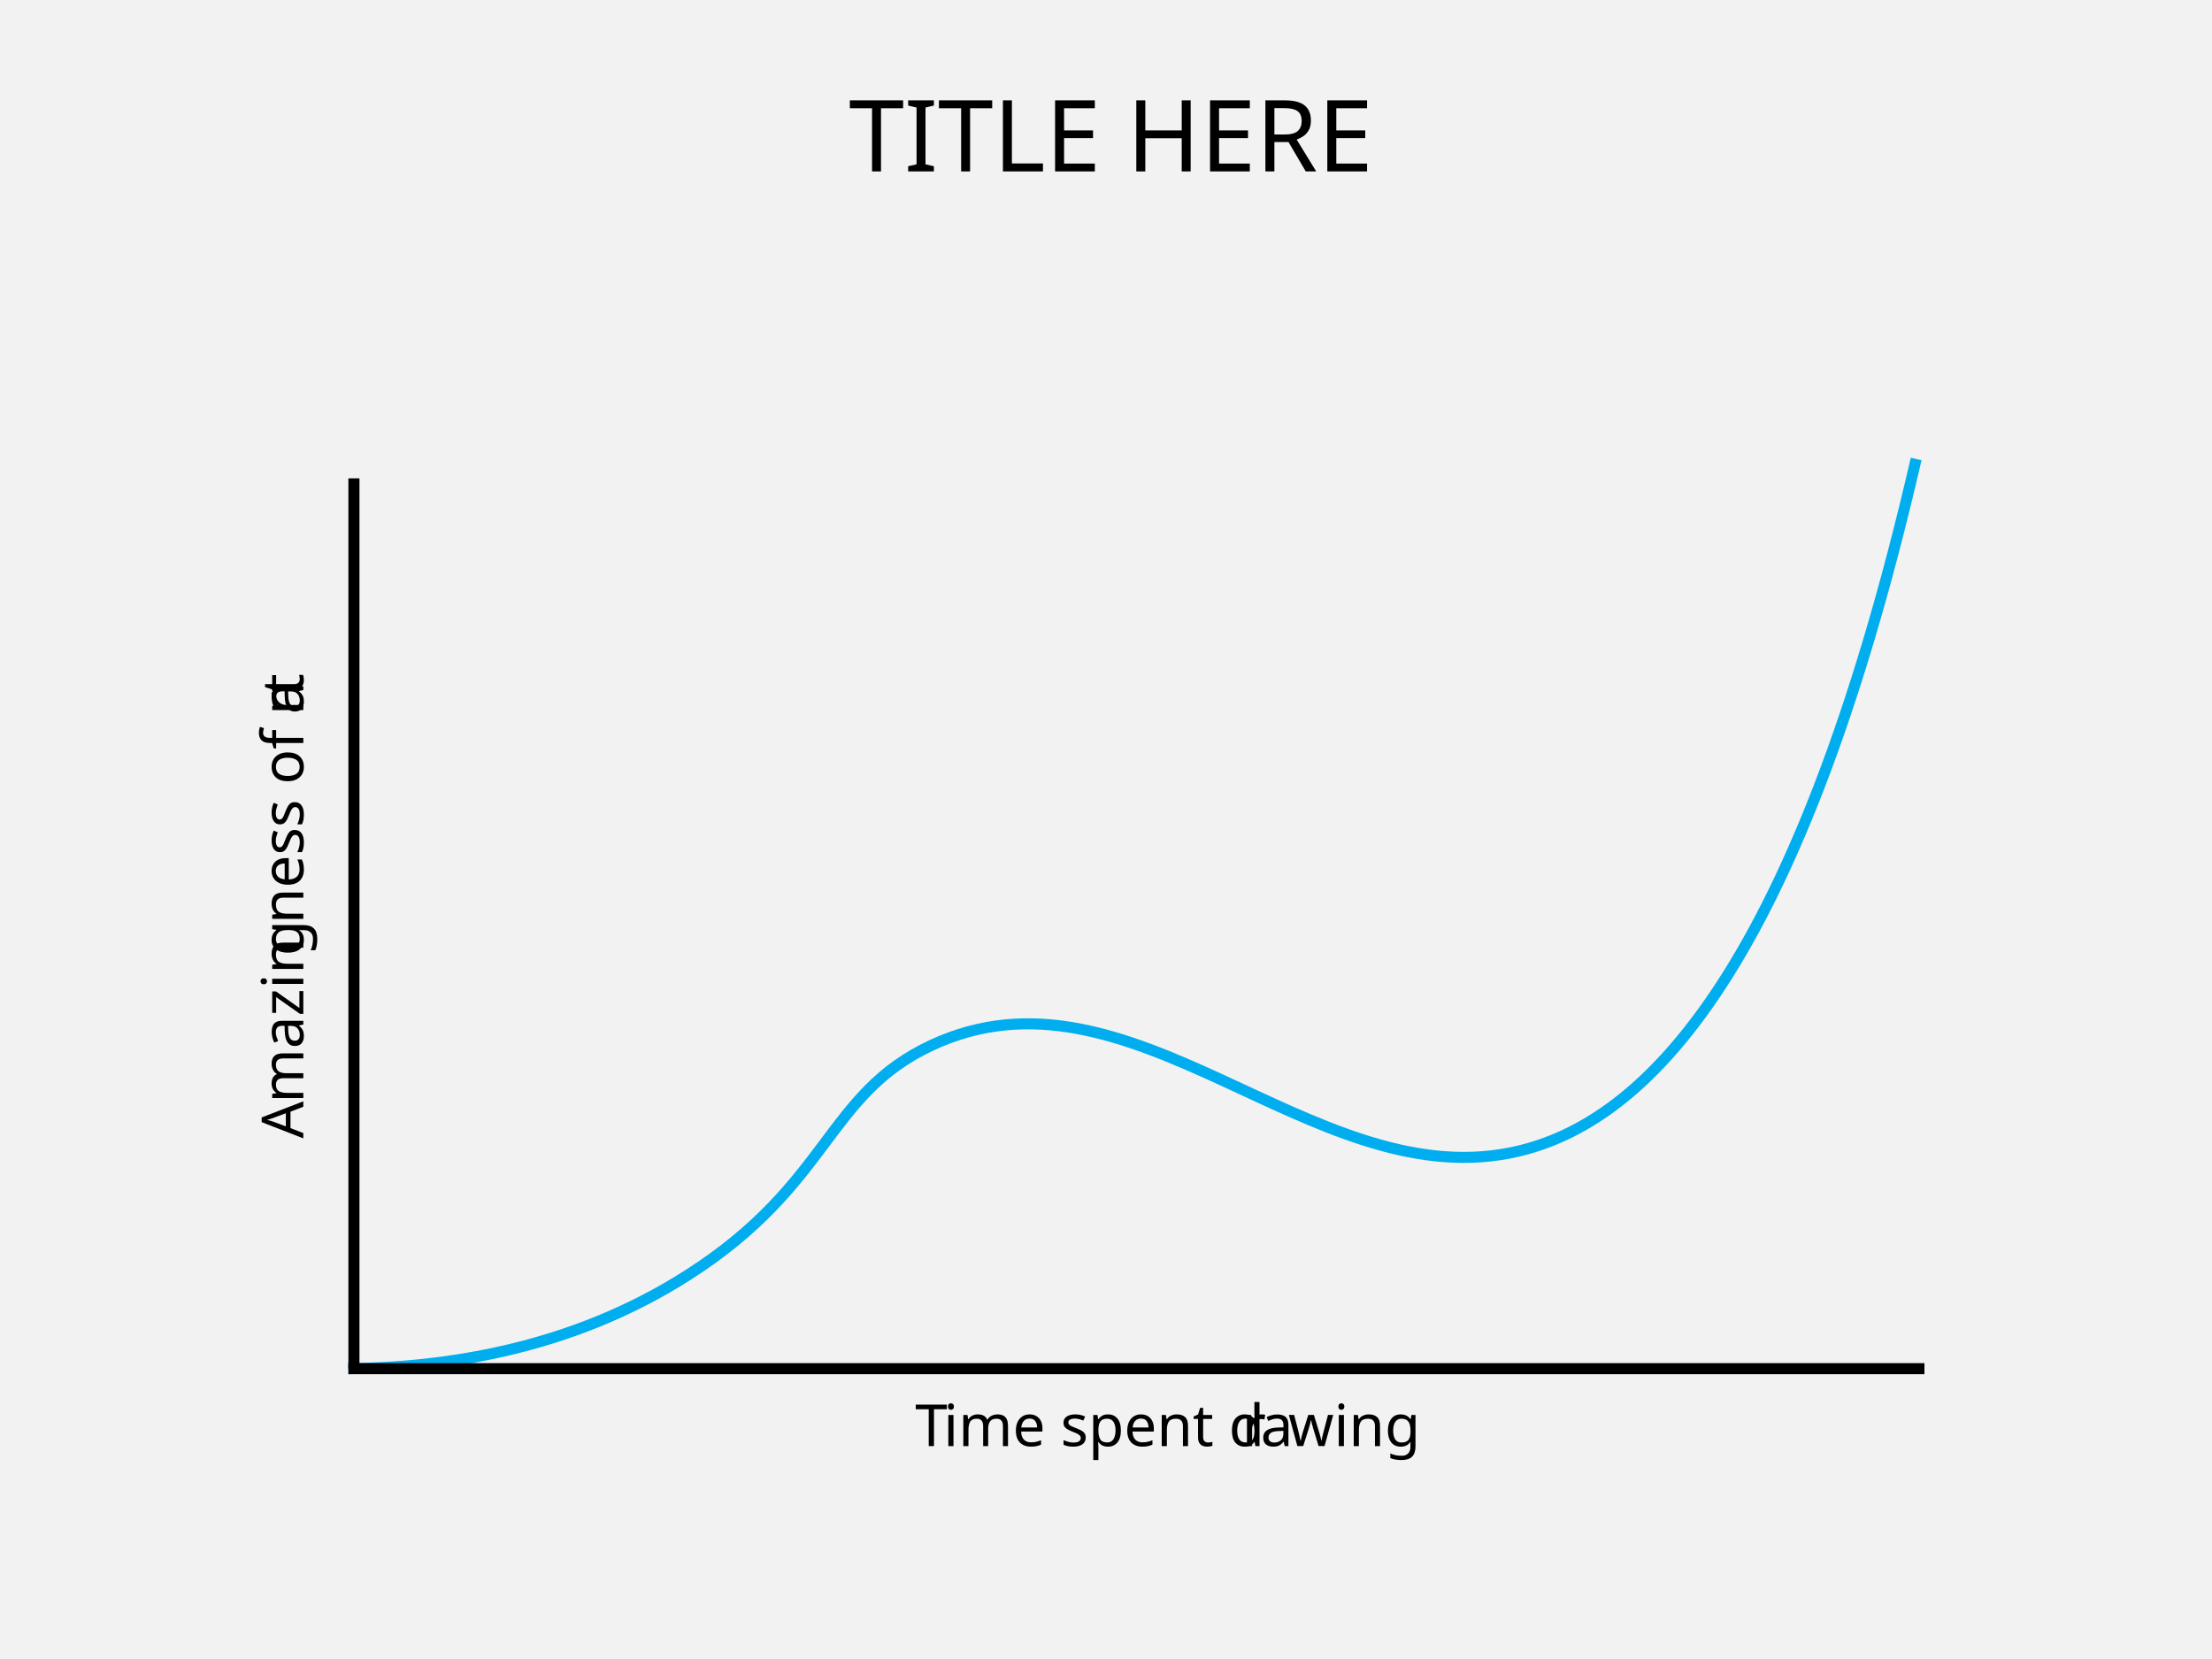
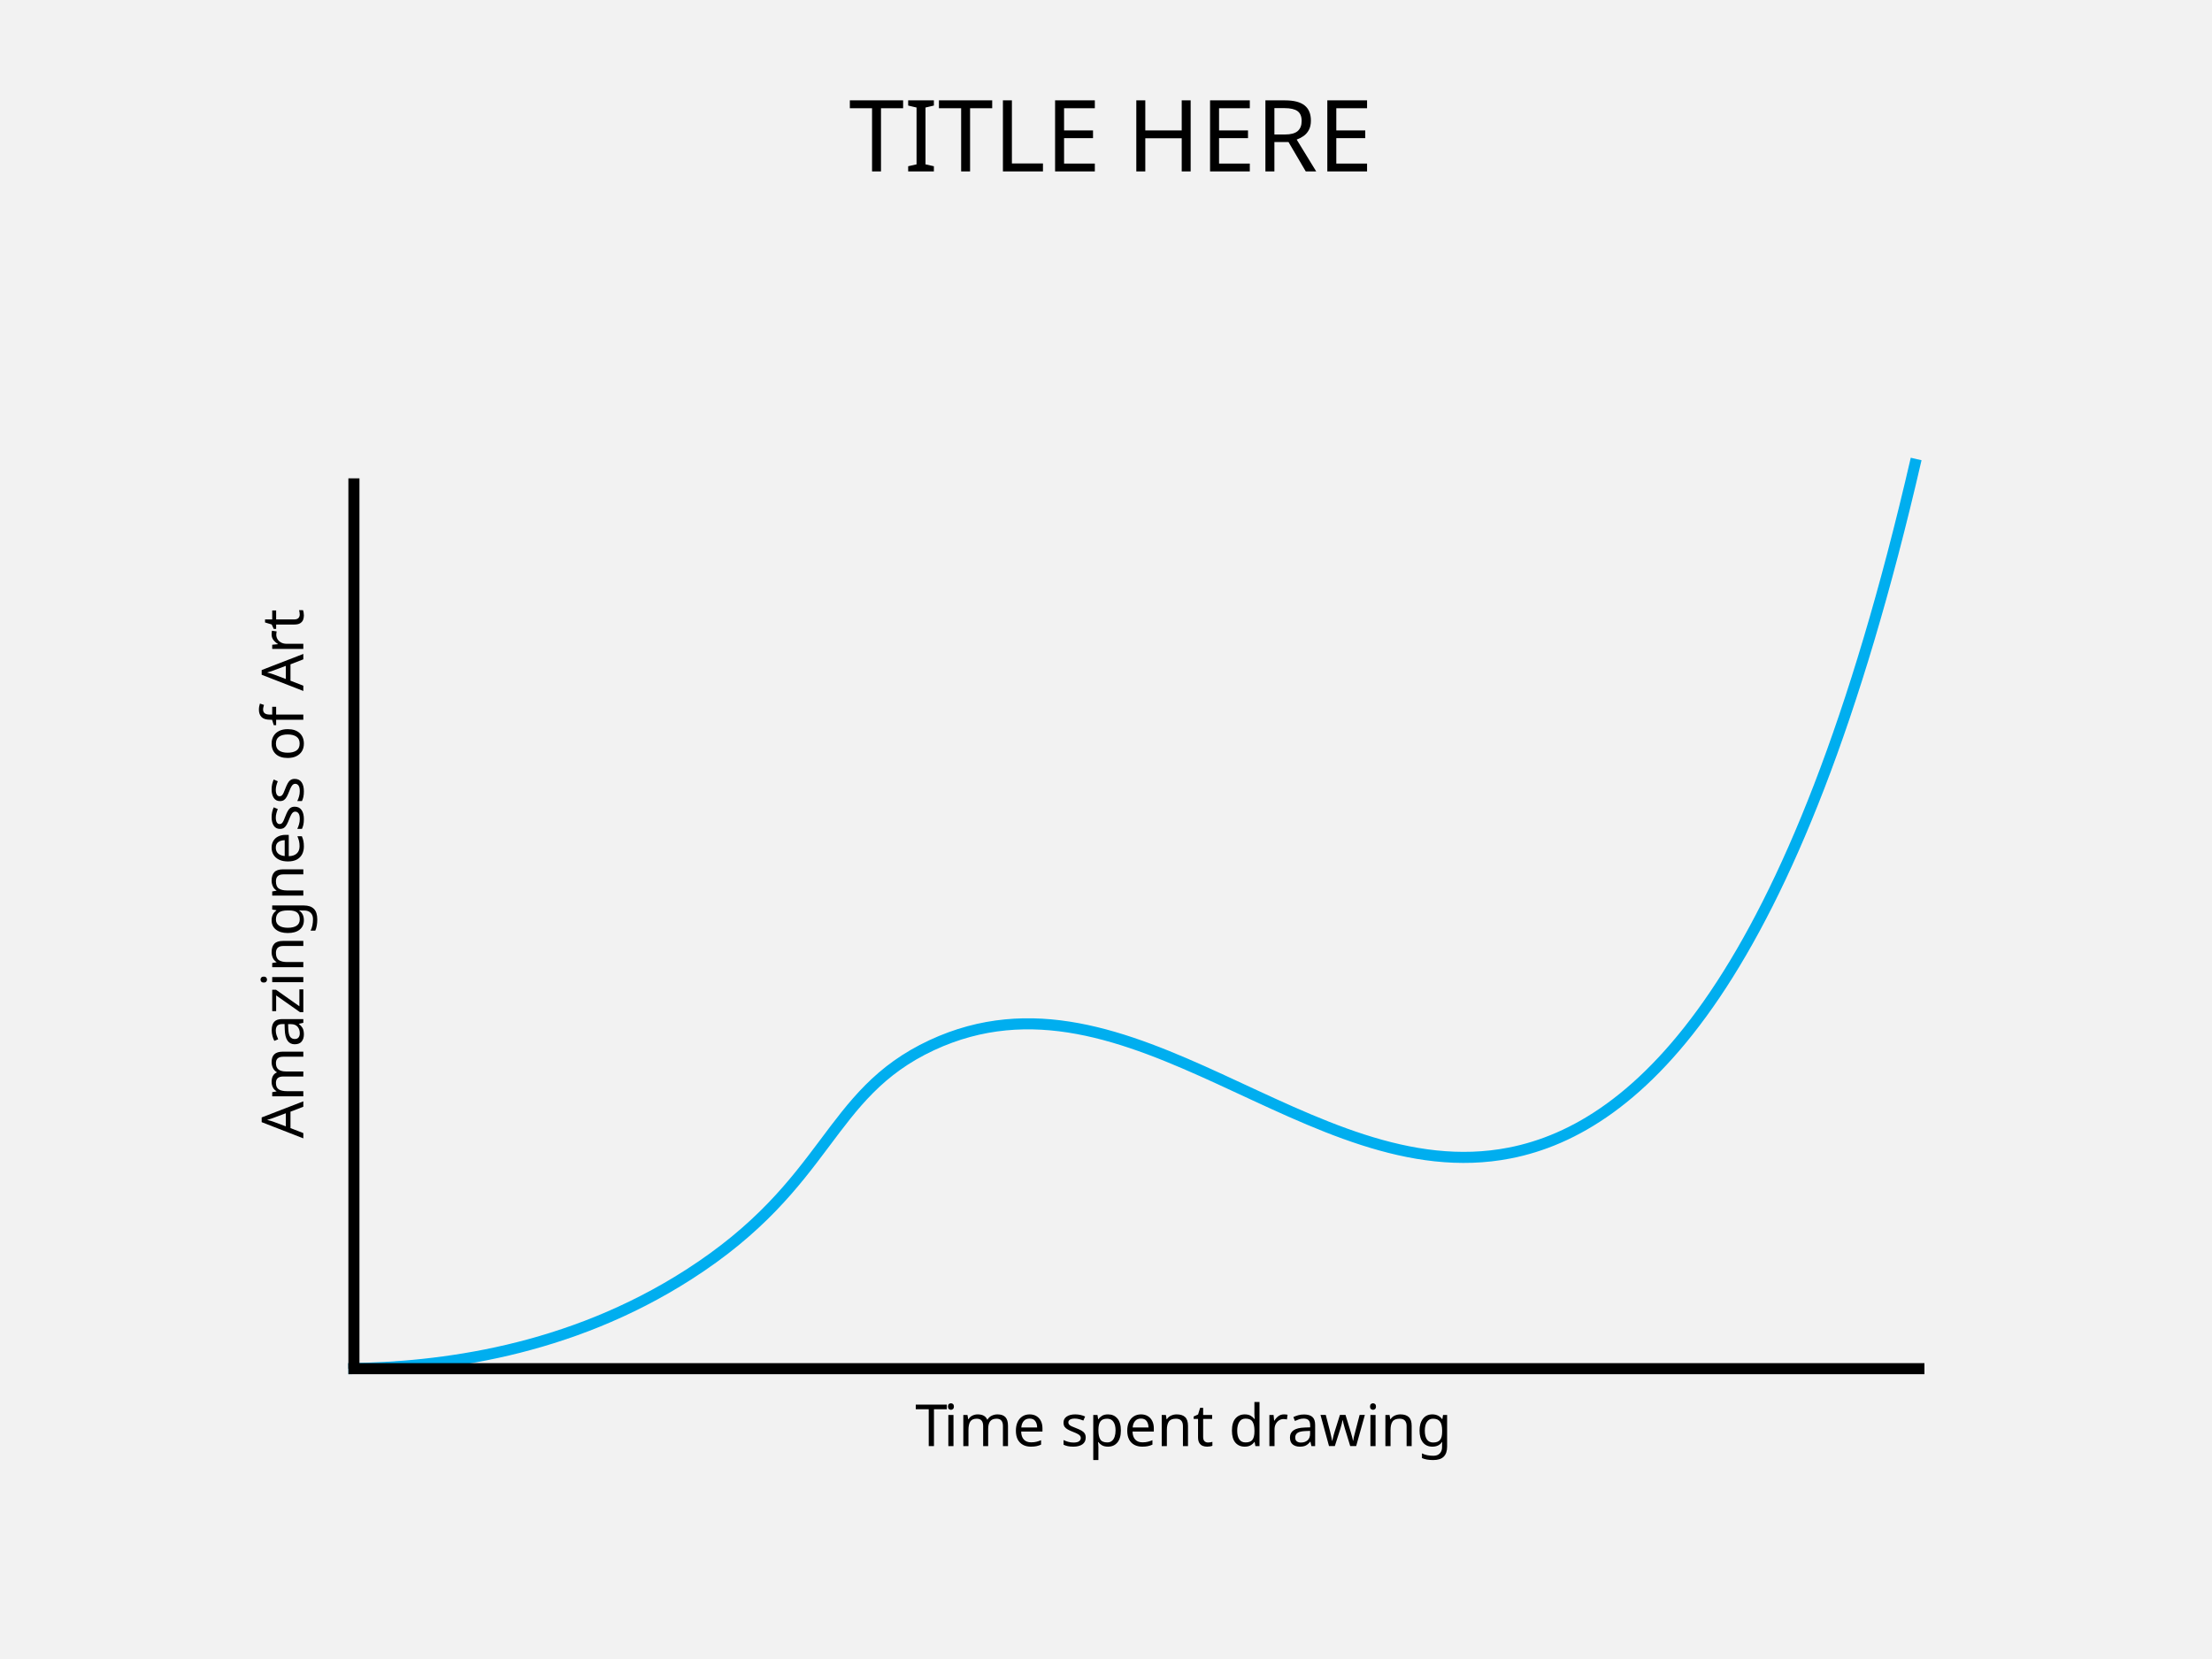
- <svg xmlns="http://www.w3.org/2000/svg" viewBox="0 0 800 600">
-   <defs>
-     <style>.cls-1{letter-spacing:0em;}.cls-2{letter-spacing:0em;}.cls-3{letter-spacing:0em;}.cls-4{letter-spacing:0em;}.cls-5{letter-spacing:0em;}.cls-6{font-size:36px;}.cls-6,.cls-7{font-family:MyriadPro-Regular, 'Myriad Pro';}.cls-7{font-size:21px;}.cls-8{stroke:#00aeef;}.cls-8,.cls-9{fill:none;stroke-miterlimit:10;stroke-width:4px;}.cls-9{stroke:#000;}.cls-10{letter-spacing:0em;}.cls-11{letter-spacing:0em;}.cls-12{fill:#f2f2f2;stroke-width:0px;}.cls-13{letter-spacing:0em;}</style>
-   </defs>
+ <svg xmlns="http://www.w3.org/2000/svg" version="1.1" id="Layer_1" x="0px" y="0px" viewBox="0 0 800 600" style="enable-background:new 0 0 800 600;" xml:space="preserve">
+   <style type="text/css">
+ 	.st0{fill:#F2F2F2;}
+ 	.st1{font-family:'MyriadPro-Regular';}
+ 	.st2{font-size:36px;}
+ 	.st3{fill:none;stroke:#00AEEF;stroke-width:4;stroke-miterlimit:10;}
+ 	.st4{fill:none;stroke:#000000;stroke-width:4;stroke-miterlimit:10;}
+ 	.st5{font-size:21px;}
+ </style>
  <g id="BG">
-     <rect class="cls-12" width="800" height="600" />
-     <text class="cls-6" transform="translate(307 62)">
-       <tspan x="0" y="0">TITLE HERE</tspan>
-     </text>
+     <rect class="st0" width="800" height="600" />
+     <text transform="matrix(1 0 0 1 307 62)" class="st1 st2">TITLE HERE</text>
  </g>
  <g id="Diagram">
-     <path id="Curved_Line" class="cls-8" d="M126,495c33.2-.4,79.6-6.2,123-34,51.4-32.9,49.8-65.2,88-83,71.8-33.4,136.5,53.2,209,39,46-9,103-60.2,147-251" />
-     <line id="X_Axis" class="cls-9" x1="126" y1="495" x2="696" y2="495" />
-     <line id="Y_Axis" class="cls-9" x1="128" y1="173" x2="128" y2="495" />
-     <text class="cls-7" transform="translate(331 523)">
-       <tspan class="cls-5" x="0" y="0">T</tspan>
-       <tspan class="cls-11" x="10.2" y="0">ime spent d</tspan>
-       <tspan class="cls-13" x="118.2" y="0">r</tspan>
-       <tspan class="cls-10" x="124.9" y="0">a</tspan>
-       <tspan class="cls-4" x="134.9" y="0">wing</tspan>
-     </text>
-     <text class="cls-7" transform="translate(109.7 411.7) rotate(-90)">
-       <tspan class="cls-2" x="0" y="0">A</tspan>
-       <tspan x="12.8" y="0">mazin</tspan>
-       <tspan class="cls-3" x="66" y="0">g</tspan>
-       <tspan x="77.6" y="0">ness of a</tspan>
-       <tspan class="cls-1" x="153.1" y="0">r</tspan>
-       <tspan x="160.5" y="0">t</tspan>
-     </text>
+     <path id="Curved_Line" class="st3" d="M126,495c33.2-0.4,79.6-6.2,123-34c51.4-32.9,49.8-65.2,88-83c71.8-33.4,136.5,53.2,209,39   c46-9,103-60.2,147-251" />
+     <line id="X_Axis" class="st4" x1="126" y1="495" x2="696" y2="495" />
+     <line id="Y_Axis" class="st4" x1="128" y1="173" x2="128" y2="495" />
+     <text transform="matrix(1 0 0 1 331 523)" class="st1 st5">T</text>
+     <text transform="matrix(1 0 0 1 341.2 523)" class="st1 st5">ime spent drawing</text>
+     <text transform="matrix(6.123234e-17 -1 1 6.123234e-17 109.7 411.7002)" class="st1 st5">Amazingness of Art</text>
  </g>
</svg>
